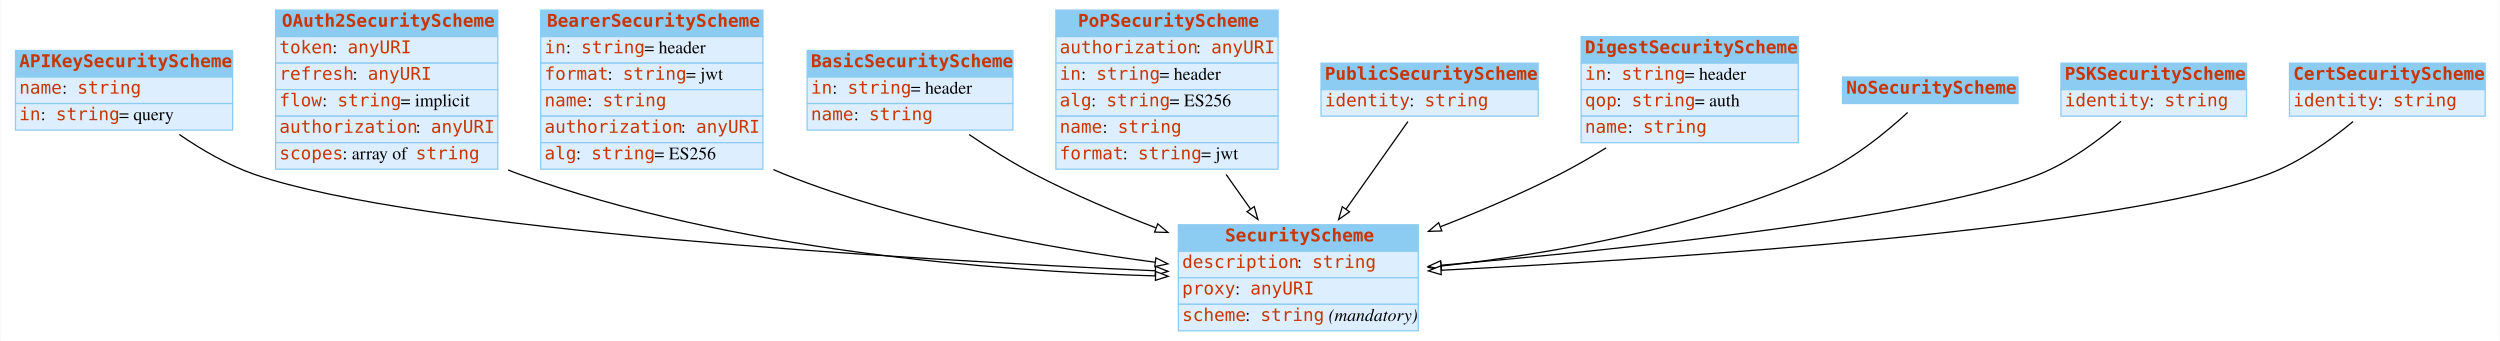
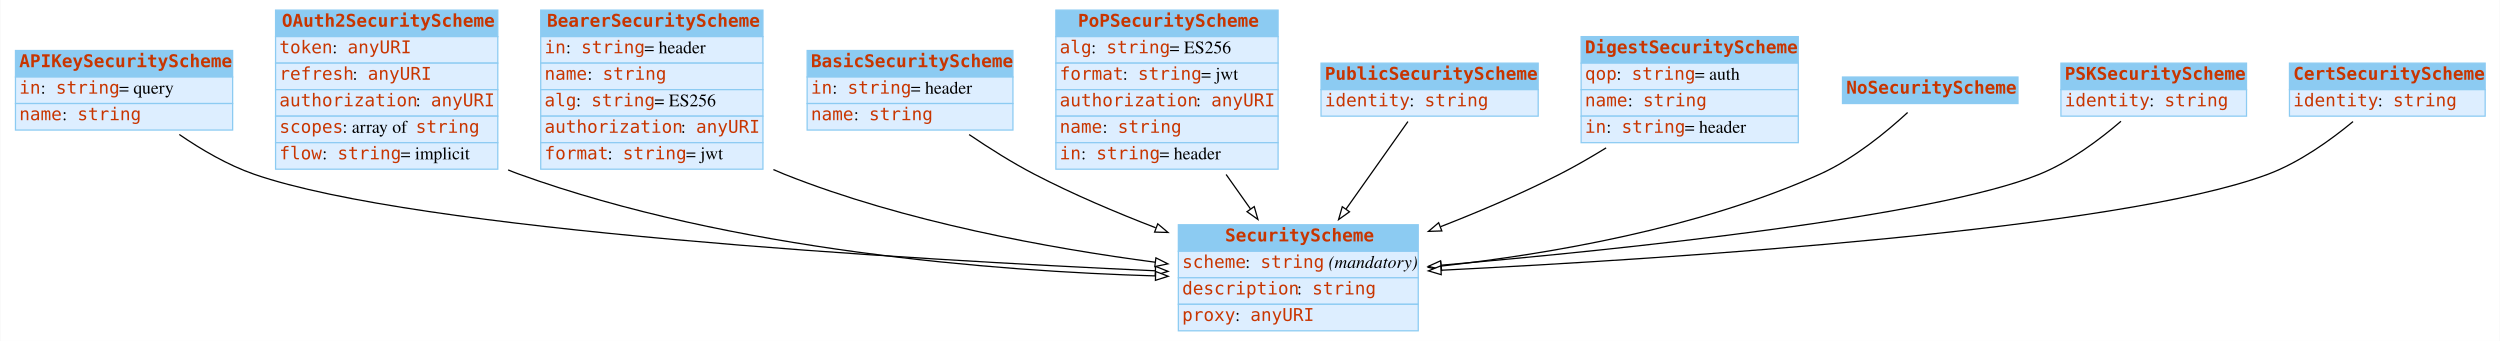
<svg xmlns="http://www.w3.org/2000/svg" width="1980pt" height="270pt" viewBox="0.00 0.00 1979.50 270.00">
  <g id="graph0" class="graph" transform="scale(1 1) rotate(0) translate(4 266)">
    <polygon fill="white" stroke="none" points="-4,4 -4,-266 1975.5,-266 1975.5,4 -4,4" />
    <g id="node1" class="node">
      <polygon fill="#8ccbf2" stroke="none" points="8,-205 8,-226 180,-226 180,-205 8,-205" />
      <polygon fill="none" stroke="#8ccbf2" points="8,-205 8,-226 180,-226 180,-205 8,-205" />
      <text text-anchor="start" x="11" y="-212.8" font-family="mono" font-weight="bold" font-size="14.00" fill="#c83500">APIKeySecurityScheme</text>
      <polygon fill="#ddeeff" stroke="none" points="8,-184 8,-205 180,-205 180,-184 8,-184" />
      <polygon fill="none" stroke="#8ccbf2" points="8,-184 8,-205 180,-205 180,-184 8,-184" />
-       <text text-anchor="start" x="11" y="-191.8" font-family="mono" font-size="14.00" fill="#c83500">name</text>
-       <text text-anchor="start" x="45" y="-191.8" font-family="Times,serif" font-size="14.00"> : </text>
-       <text text-anchor="start" x="57" y="-191.8" font-family="mono" font-size="14.00" fill="#c83500">string</text>
+       <text text-anchor="start" x="11" y="-191.8" font-family="mono" font-size="14.00" fill="#c83500">in</text>
+       <text text-anchor="start" x="28" y="-191.8" font-family="Times,serif" font-size="14.00"> : </text>
+       <text text-anchor="start" x="40" y="-191.8" font-family="mono" font-size="14.00" fill="#c83500">string</text>
+       <text text-anchor="start" x="90" y="-191.8" font-family="Times,serif" font-size="14.00"> = query</text>
      <polygon fill="#ddeeff" stroke="none" points="8,-163 8,-184 180,-184 180,-163 8,-163" />
      <polygon fill="none" stroke="#8ccbf2" points="8,-163 8,-184 180,-184 180,-163 8,-163" />
-       <text text-anchor="start" x="11" y="-170.8" font-family="mono" font-size="14.00" fill="#c83500">in</text>
-       <text text-anchor="start" x="28" y="-170.8" font-family="Times,serif" font-size="14.00"> : </text>
-       <text text-anchor="start" x="40" y="-170.8" font-family="mono" font-size="14.00" fill="#c83500">string</text>
-       <text text-anchor="start" x="90" y="-170.8" font-family="Times,serif" font-size="14.00"> = query</text>
+       <text text-anchor="start" x="11" y="-170.8" font-family="mono" font-size="14.00" fill="#c83500">name</text>
+       <text text-anchor="start" x="45" y="-170.8" font-family="Times,serif" font-size="14.00"> : </text>
+       <text text-anchor="start" x="57" y="-170.8" font-family="mono" font-size="14.00" fill="#c83500">string</text>
    </g>
    <g id="node3" class="node">
      <polygon fill="#8ccbf2" stroke="none" points="929,-67 929,-88 1119,-88 1119,-67 929,-67" />
      <polygon fill="none" stroke="#8ccbf2" points="929,-67 929,-88 1119,-88 1119,-67 929,-67" />
      <text text-anchor="start" x="966" y="-74.8" font-family="mono" font-weight="bold" font-size="14.00" fill="#c83500">SecurityScheme</text>
      <polygon fill="#ddeeff" stroke="none" points="929,-46 929,-67 1119,-67 1119,-46 929,-46" />
      <polygon fill="none" stroke="#8ccbf2" points="929,-46 929,-67 1119,-67 1119,-46 929,-46" />
-       <text text-anchor="start" x="932" y="-53.8" font-family="mono" font-size="14.00" fill="#c83500">description</text>
-       <text text-anchor="start" x="1023" y="-53.8" font-family="Times,serif" font-size="14.00"> : </text>
-       <text text-anchor="start" x="1035" y="-53.8" font-family="mono" font-size="14.00" fill="#c83500">string</text>
+       <text text-anchor="start" x="932" y="-53.8" font-family="mono" font-size="14.00" fill="#c83500">scheme</text>
+       <text text-anchor="start" x="982" y="-53.8" font-family="Times,serif" font-size="14.00"> : </text>
+       <text text-anchor="start" x="994" y="-53.8" font-family="mono" font-size="14.00" fill="#c83500">string</text>
+       <text text-anchor="start" x="1044" y="-53.8" font-family="Times,serif" font-size="14.00"> </text>
+       <text text-anchor="start" x="1048" y="-53.8" font-family="Times,serif" font-style="italic" font-size="14.00">(mandatory)</text>
      <polygon fill="#ddeeff" stroke="none" points="929,-25 929,-46 1119,-46 1119,-25 929,-25" />
      <polygon fill="none" stroke="#8ccbf2" points="929,-25 929,-46 1119,-46 1119,-25 929,-25" />
-       <text text-anchor="start" x="932" y="-32.8" font-family="mono" font-size="14.00" fill="#c83500">proxy</text>
-       <text text-anchor="start" x="974" y="-32.8" font-family="Times,serif" font-size="14.00"> : </text>
-       <text text-anchor="start" x="986" y="-32.8" font-family="mono" font-size="14.00" fill="#c83500">anyURI</text>
+       <text text-anchor="start" x="932" y="-32.8" font-family="mono" font-size="14.00" fill="#c83500">description</text>
+       <text text-anchor="start" x="1023" y="-32.8" font-family="Times,serif" font-size="14.00"> : </text>
+       <text text-anchor="start" x="1035" y="-32.8" font-family="mono" font-size="14.00" fill="#c83500">string</text>
      <polygon fill="#ddeeff" stroke="none" points="929,-4 929,-25 1119,-25 1119,-4 929,-4" />
      <polygon fill="none" stroke="#8ccbf2" points="929,-4 929,-25 1119,-25 1119,-4 929,-4" />
-       <text text-anchor="start" x="932" y="-11.8" font-family="mono" font-size="14.00" fill="#c83500">scheme</text>
-       <text text-anchor="start" x="982" y="-11.8" font-family="Times,serif" font-size="14.00"> : </text>
-       <text text-anchor="start" x="994" y="-11.8" font-family="mono" font-size="14.00" fill="#c83500">string</text>
-       <text text-anchor="start" x="1044" y="-11.8" font-family="Times,serif" font-size="14.00"> </text>
-       <text text-anchor="start" x="1048" y="-11.8" font-family="Times,serif" font-style="italic" font-size="14.00">(mandatory)</text>
-     </g>
-     <g id="edge6" class="edge">
+       <text text-anchor="start" x="932" y="-11.8" font-family="mono" font-size="14.00" fill="#c83500">proxy</text>
+       <text text-anchor="start" x="974" y="-11.8" font-family="Times,serif" font-size="14.00"> : </text>
+       <text text-anchor="start" x="986" y="-11.8" font-family="mono" font-size="14.00" fill="#c83500">anyURI</text>
+     </g>
+     <g id="edge5" class="edge">
      <path fill="none" stroke="black" d="M137.743,-159.48C155.219,-147.485 176.131,-135.236 197,-128 325.886,-83.313 715.665,-60.446 910.539,-51.547" />
      <polygon fill="white" stroke="black" points="910.978,-55.031 920.809,-51.083 910.661,-48.038 910.978,-55.031" />
    </g>
    <g id="node2" class="node">
      <polygon fill="#8ccbf2" stroke="none" points="214,-237 214,-258 390,-258 390,-237 214,-237" />
      <polygon fill="none" stroke="#8ccbf2" points="214,-237 214,-258 390,-258 390,-237 214,-237" />
      <text text-anchor="start" x="219" y="-244.8" font-family="mono" font-weight="bold" font-size="14.00" fill="#c83500">OAuth2SecurityScheme</text>
      <polygon fill="#ddeeff" stroke="none" points="214,-216 214,-237 390,-237 390,-216 214,-216" />
      <polygon fill="none" stroke="#8ccbf2" points="214,-216 214,-237 390,-237 390,-216 214,-216" />
      <text text-anchor="start" x="217" y="-223.8" font-family="mono" font-size="14.00" fill="#c83500">token</text>
      <text text-anchor="start" x="259" y="-223.8" font-family="Times,serif" font-size="14.00"> : </text>
      <text text-anchor="start" x="271" y="-223.8" font-family="mono" font-size="14.00" fill="#c83500">anyURI</text>
      <polygon fill="#ddeeff" stroke="none" points="214,-195 214,-216 390,-216 390,-195 214,-195" />
      <polygon fill="none" stroke="#8ccbf2" points="214,-195 214,-216 390,-216 390,-195 214,-195" />
      <text text-anchor="start" x="217" y="-202.8" font-family="mono" font-size="14.00" fill="#c83500">refresh</text>
      <text text-anchor="start" x="275" y="-202.8" font-family="Times,serif" font-size="14.00"> : </text>
      <text text-anchor="start" x="287" y="-202.8" font-family="mono" font-size="14.00" fill="#c83500">anyURI</text>
      <polygon fill="#ddeeff" stroke="none" points="214,-174 214,-195 390,-195 390,-174 214,-174" />
      <polygon fill="none" stroke="#8ccbf2" points="214,-174 214,-195 390,-195 390,-174 214,-174" />
-       <text text-anchor="start" x="217" y="-181.8" font-family="mono" font-size="14.00" fill="#c83500">flow</text>
-       <text text-anchor="start" x="251" y="-181.8" font-family="Times,serif" font-size="14.00"> : </text>
-       <text text-anchor="start" x="263" y="-181.8" font-family="mono" font-size="14.00" fill="#c83500">string</text>
-       <text text-anchor="start" x="313" y="-181.8" font-family="Times,serif" font-size="14.00"> = implicit</text>
+       <text text-anchor="start" x="217" y="-181.8" font-family="mono" font-size="14.00" fill="#c83500">authorization</text>
+       <text text-anchor="start" x="325" y="-181.8" font-family="Times,serif" font-size="14.00"> : </text>
+       <text text-anchor="start" x="337" y="-181.8" font-family="mono" font-size="14.00" fill="#c83500">anyURI</text>
      <polygon fill="#ddeeff" stroke="none" points="214,-153 214,-174 390,-174 390,-153 214,-153" />
      <polygon fill="none" stroke="#8ccbf2" points="214,-153 214,-174 390,-174 390,-153 214,-153" />
-       <text text-anchor="start" x="217" y="-160.8" font-family="mono" font-size="14.00" fill="#c83500">authorization</text>
-       <text text-anchor="start" x="325" y="-160.8" font-family="Times,serif" font-size="14.00"> : </text>
-       <text text-anchor="start" x="337" y="-160.8" font-family="mono" font-size="14.00" fill="#c83500">anyURI</text>
+       <text text-anchor="start" x="217" y="-160.8" font-family="mono" font-size="14.00" fill="#c83500">scopes</text>
+       <text text-anchor="start" x="267" y="-160.8" font-family="Times,serif" font-size="14.00"> : array of </text>
+       <text text-anchor="start" x="325" y="-160.8" font-family="mono" font-size="14.00" fill="#c83500">string</text>
      <polygon fill="#ddeeff" stroke="none" points="214,-132 214,-153 390,-153 390,-132 214,-132" />
      <polygon fill="none" stroke="#8ccbf2" points="214,-132 214,-153 390,-153 390,-132 214,-132" />
-       <text text-anchor="start" x="217" y="-139.8" font-family="mono" font-size="14.00" fill="#c83500">scopes</text>
-       <text text-anchor="start" x="267" y="-139.8" font-family="Times,serif" font-size="14.00"> : array of </text>
-       <text text-anchor="start" x="325" y="-139.8" font-family="mono" font-size="14.00" fill="#c83500">string</text>
-     </g>
-     <g id="edge1" class="edge">
+       <text text-anchor="start" x="217" y="-139.8" font-family="mono" font-size="14.00" fill="#c83500">flow</text>
+       <text text-anchor="start" x="251" y="-139.8" font-family="Times,serif" font-size="14.00"> : </text>
+       <text text-anchor="start" x="263" y="-139.8" font-family="mono" font-size="14.00" fill="#c83500">string</text>
+       <text text-anchor="start" x="313" y="-139.8" font-family="Times,serif" font-size="14.00"> = implicit</text>
+     </g>
+     <g id="edge4" class="edge">
      <path fill="none" stroke="black" d="M398.186,-131.437C401.122,-130.209 404.063,-129.058 407,-128 575.48,-67.292 784.461,-51.241 910.857,-47.468" />
      <polygon fill="white" stroke="black" points="911.043,-50.965 920.942,-47.188 910.848,-43.968 911.043,-50.965" />
    </g>
    <g id="node4" class="node">
      <polygon fill="#8ccbf2" stroke="none" points="424,-237 424,-258 600,-258 600,-237 424,-237" />
      <polygon fill="none" stroke="#8ccbf2" points="424,-237 424,-258 600,-258 600,-237 424,-237" />
      <text text-anchor="start" x="429" y="-244.8" font-family="mono" font-weight="bold" font-size="14.00" fill="#c83500">BearerSecurityScheme</text>
      <polygon fill="#ddeeff" stroke="none" points="424,-216 424,-237 600,-237 600,-216 424,-216" />
      <polygon fill="none" stroke="#8ccbf2" points="424,-216 424,-237 600,-237 600,-216 424,-216" />
      <text text-anchor="start" x="427" y="-223.8" font-family="mono" font-size="14.00" fill="#c83500">in</text>
      <text text-anchor="start" x="444" y="-223.8" font-family="Times,serif" font-size="14.00"> : </text>
      <text text-anchor="start" x="456" y="-223.8" font-family="mono" font-size="14.00" fill="#c83500">string</text>
      <text text-anchor="start" x="506" y="-223.8" font-family="Times,serif" font-size="14.00"> = header</text>
      <polygon fill="#ddeeff" stroke="none" points="424,-195 424,-216 600,-216 600,-195 424,-195" />
      <polygon fill="none" stroke="#8ccbf2" points="424,-195 424,-216 600,-216 600,-195 424,-195" />
-       <text text-anchor="start" x="427" y="-202.8" font-family="mono" font-size="14.00" fill="#c83500">format</text>
-       <text text-anchor="start" x="477" y="-202.8" font-family="Times,serif" font-size="14.00"> : </text>
-       <text text-anchor="start" x="489" y="-202.8" font-family="mono" font-size="14.00" fill="#c83500">string</text>
-       <text text-anchor="start" x="539" y="-202.8" font-family="Times,serif" font-size="14.00"> = jwt</text>
+       <text text-anchor="start" x="427" y="-202.8" font-family="mono" font-size="14.00" fill="#c83500">name</text>
+       <text text-anchor="start" x="461" y="-202.8" font-family="Times,serif" font-size="14.00"> : </text>
+       <text text-anchor="start" x="473" y="-202.8" font-family="mono" font-size="14.00" fill="#c83500">string</text>
      <polygon fill="#ddeeff" stroke="none" points="424,-174 424,-195 600,-195 600,-174 424,-174" />
      <polygon fill="none" stroke="#8ccbf2" points="424,-174 424,-195 600,-195 600,-174 424,-174" />
-       <text text-anchor="start" x="427" y="-181.8" font-family="mono" font-size="14.00" fill="#c83500">name</text>
-       <text text-anchor="start" x="461" y="-181.8" font-family="Times,serif" font-size="14.00"> : </text>
-       <text text-anchor="start" x="473" y="-181.8" font-family="mono" font-size="14.00" fill="#c83500">string</text>
+       <text text-anchor="start" x="427" y="-181.8" font-family="mono" font-size="14.00" fill="#c83500">alg</text>
+       <text text-anchor="start" x="452" y="-181.8" font-family="Times,serif" font-size="14.00"> : </text>
+       <text text-anchor="start" x="464" y="-181.8" font-family="mono" font-size="14.00" fill="#c83500">string</text>
+       <text text-anchor="start" x="514" y="-181.8" font-family="Times,serif" font-size="14.00"> = ES256</text>
      <polygon fill="#ddeeff" stroke="none" points="424,-153 424,-174 600,-174 600,-153 424,-153" />
      <polygon fill="none" stroke="#8ccbf2" points="424,-153 424,-174 600,-174 600,-153 424,-153" />
      <text text-anchor="start" x="427" y="-160.8" font-family="mono" font-size="14.00" fill="#c83500">authorization</text>
      <text text-anchor="start" x="535" y="-160.8" font-family="Times,serif" font-size="14.00"> : </text>
      <text text-anchor="start" x="547" y="-160.8" font-family="mono" font-size="14.00" fill="#c83500">anyURI</text>
      <polygon fill="#ddeeff" stroke="none" points="424,-132 424,-153 600,-153 600,-132 424,-132" />
      <polygon fill="none" stroke="#8ccbf2" points="424,-132 424,-153 600,-153 600,-132 424,-132" />
-       <text text-anchor="start" x="427" y="-139.8" font-family="mono" font-size="14.00" fill="#c83500">alg</text>
-       <text text-anchor="start" x="452" y="-139.8" font-family="Times,serif" font-size="14.00"> : </text>
-       <text text-anchor="start" x="464" y="-139.8" font-family="mono" font-size="14.00" fill="#c83500">string</text>
-       <text text-anchor="start" x="514" y="-139.8" font-family="Times,serif" font-size="14.00"> = ES256</text>
-     </g>
-     <g id="edge2" class="edge">
+       <text text-anchor="start" x="427" y="-139.8" font-family="mono" font-size="14.00" fill="#c83500">format</text>
+       <text text-anchor="start" x="477" y="-139.8" font-family="Times,serif" font-size="14.00"> : </text>
+       <text text-anchor="start" x="489" y="-139.8" font-family="mono" font-size="14.00" fill="#c83500">string</text>
+       <text text-anchor="start" x="539" y="-139.8" font-family="Times,serif" font-size="14.00"> = jwt</text>
+     </g>
+     <g id="edge3" class="edge">
      <path fill="none" stroke="black" d="M608.283,-131.694C611.19,-130.39 614.099,-129.155 617,-128 712.198,-90.108 827.234,-69.319 910.686,-58.324" />
      <polygon fill="white" stroke="black" points="911.233,-61.782 920.703,-57.031 910.337,-54.84 911.233,-61.782" />
    </g>
    <g id="node5" class="node">
      <polygon fill="#8ccbf2" stroke="none" points="635,-205 635,-226 798,-226 798,-205 635,-205" />
      <polygon fill="none" stroke="#8ccbf2" points="635,-205 635,-226 798,-226 798,-205 635,-205" />
      <text text-anchor="start" x="638" y="-212.8" font-family="mono" font-weight="bold" font-size="14.00" fill="#c83500">BasicSecurityScheme</text>
      <polygon fill="#ddeeff" stroke="none" points="635,-184 635,-205 798,-205 798,-184 635,-184" />
      <polygon fill="none" stroke="#8ccbf2" points="635,-184 635,-205 798,-205 798,-184 635,-184" />
      <text text-anchor="start" x="638" y="-191.8" font-family="mono" font-size="14.00" fill="#c83500">in</text>
      <text text-anchor="start" x="655" y="-191.8" font-family="Times,serif" font-size="14.00"> : </text>
      <text text-anchor="start" x="667" y="-191.8" font-family="mono" font-size="14.00" fill="#c83500">string</text>
      <text text-anchor="start" x="717" y="-191.8" font-family="Times,serif" font-size="14.00"> = header</text>
      <polygon fill="#ddeeff" stroke="none" points="635,-163 635,-184 798,-184 798,-163 635,-163" />
      <polygon fill="none" stroke="#8ccbf2" points="635,-163 635,-184 798,-184 798,-163 635,-163" />
      <text text-anchor="start" x="638" y="-170.8" font-family="mono" font-size="14.00" fill="#c83500">name</text>
      <text text-anchor="start" x="672" y="-170.8" font-family="Times,serif" font-size="14.00"> : </text>
      <text text-anchor="start" x="684" y="-170.8" font-family="mono" font-size="14.00" fill="#c83500">string</text>
    </g>
    <g id="edge9" class="edge">
      <path fill="none" stroke="black" d="M763.301,-159.421C779.269,-148.583 797.492,-137.09 815,-128 845.282,-112.278 879.338,-97.824 911.03,-85.614" />
      <polygon fill="white" stroke="black" points="912.685,-88.729 920.783,-81.897 910.192,-82.188 912.685,-88.729" />
    </g>
    <g id="node6" class="node">
      <polygon fill="#8ccbf2" stroke="none" points="832,-237 832,-258 1008,-258 1008,-237 832,-237" />
      <polygon fill="none" stroke="#8ccbf2" points="832,-237 832,-258 1008,-258 1008,-237 832,-237" />
      <text text-anchor="start" x="849.5" y="-244.8" font-family="mono" font-weight="bold" font-size="14.00" fill="#c83500">PoPSecurityScheme</text>
      <polygon fill="#ddeeff" stroke="none" points="832,-216 832,-237 1008,-237 1008,-216 832,-216" />
      <polygon fill="none" stroke="#8ccbf2" points="832,-216 832,-237 1008,-237 1008,-216 832,-216" />
-       <text text-anchor="start" x="835" y="-223.8" font-family="mono" font-size="14.00" fill="#c83500">authorization</text>
-       <text text-anchor="start" x="943" y="-223.8" font-family="Times,serif" font-size="14.00"> : </text>
-       <text text-anchor="start" x="955" y="-223.8" font-family="mono" font-size="14.00" fill="#c83500">anyURI</text>
+       <text text-anchor="start" x="835" y="-223.8" font-family="mono" font-size="14.00" fill="#c83500">alg</text>
+       <text text-anchor="start" x="860" y="-223.8" font-family="Times,serif" font-size="14.00"> : </text>
+       <text text-anchor="start" x="872" y="-223.8" font-family="mono" font-size="14.00" fill="#c83500">string</text>
+       <text text-anchor="start" x="922" y="-223.8" font-family="Times,serif" font-size="14.00"> = ES256</text>
      <polygon fill="#ddeeff" stroke="none" points="832,-195 832,-216 1008,-216 1008,-195 832,-195" />
      <polygon fill="none" stroke="#8ccbf2" points="832,-195 832,-216 1008,-216 1008,-195 832,-195" />
-       <text text-anchor="start" x="835" y="-202.8" font-family="mono" font-size="14.00" fill="#c83500">in</text>
-       <text text-anchor="start" x="852" y="-202.8" font-family="Times,serif" font-size="14.00"> : </text>
-       <text text-anchor="start" x="864" y="-202.8" font-family="mono" font-size="14.00" fill="#c83500">string</text>
-       <text text-anchor="start" x="914" y="-202.8" font-family="Times,serif" font-size="14.00"> = header</text>
+       <text text-anchor="start" x="835" y="-202.8" font-family="mono" font-size="14.00" fill="#c83500">format</text>
+       <text text-anchor="start" x="885" y="-202.8" font-family="Times,serif" font-size="14.00"> : </text>
+       <text text-anchor="start" x="897" y="-202.8" font-family="mono" font-size="14.00" fill="#c83500">string</text>
+       <text text-anchor="start" x="947" y="-202.8" font-family="Times,serif" font-size="14.00"> = jwt</text>
      <polygon fill="#ddeeff" stroke="none" points="832,-174 832,-195 1008,-195 1008,-174 832,-174" />
      <polygon fill="none" stroke="#8ccbf2" points="832,-174 832,-195 1008,-195 1008,-174 832,-174" />
-       <text text-anchor="start" x="835" y="-181.8" font-family="mono" font-size="14.00" fill="#c83500">alg</text>
-       <text text-anchor="start" x="860" y="-181.8" font-family="Times,serif" font-size="14.00"> : </text>
-       <text text-anchor="start" x="872" y="-181.8" font-family="mono" font-size="14.00" fill="#c83500">string</text>
-       <text text-anchor="start" x="922" y="-181.8" font-family="Times,serif" font-size="14.00"> = ES256</text>
+       <text text-anchor="start" x="835" y="-181.8" font-family="mono" font-size="14.00" fill="#c83500">authorization</text>
+       <text text-anchor="start" x="943" y="-181.8" font-family="Times,serif" font-size="14.00"> : </text>
+       <text text-anchor="start" x="955" y="-181.8" font-family="mono" font-size="14.00" fill="#c83500">anyURI</text>
      <polygon fill="#ddeeff" stroke="none" points="832,-153 832,-174 1008,-174 1008,-153 832,-153" />
      <polygon fill="none" stroke="#8ccbf2" points="832,-153 832,-174 1008,-174 1008,-153 832,-153" />
      <text text-anchor="start" x="835" y="-160.8" font-family="mono" font-size="14.00" fill="#c83500">name</text>
      <text text-anchor="start" x="869" y="-160.8" font-family="Times,serif" font-size="14.00"> : </text>
      <text text-anchor="start" x="881" y="-160.8" font-family="mono" font-size="14.00" fill="#c83500">string</text>
      <polygon fill="#ddeeff" stroke="none" points="832,-132 832,-153 1008,-153 1008,-132 832,-132" />
      <polygon fill="none" stroke="#8ccbf2" points="832,-132 832,-153 1008,-153 1008,-132 832,-132" />
-       <text text-anchor="start" x="835" y="-139.8" font-family="mono" font-size="14.00" fill="#c83500">format</text>
-       <text text-anchor="start" x="885" y="-139.8" font-family="Times,serif" font-size="14.00"> : </text>
-       <text text-anchor="start" x="897" y="-139.8" font-family="mono" font-size="14.00" fill="#c83500">string</text>
-       <text text-anchor="start" x="947" y="-139.8" font-family="Times,serif" font-size="14.00"> = jwt</text>
-     </g>
-     <g id="edge3" class="edge">
+       <text text-anchor="start" x="835" y="-139.8" font-family="mono" font-size="14.00" fill="#c83500">in</text>
+       <text text-anchor="start" x="852" y="-139.8" font-family="Times,serif" font-size="14.00"> : </text>
+       <text text-anchor="start" x="864" y="-139.8" font-family="mono" font-size="14.00" fill="#c83500">string</text>
+       <text text-anchor="start" x="914" y="-139.8" font-family="Times,serif" font-size="14.00"> = header</text>
+     </g>
+     <g id="edge2" class="edge">
      <path fill="none" stroke="black" d="M966.828,-127.811C973.283,-118.686 979.846,-109.41 986.113,-100.552" />
      <polygon fill="white" stroke="black" points="989.099,-102.391 992.018,-92.206 983.385,-98.348 989.099,-102.391" />
    </g>
    <g id="node7" class="node">
      <polygon fill="#8ccbf2" stroke="none" points="1042,-195 1042,-216 1214,-216 1214,-195 1042,-195" />
      <polygon fill="none" stroke="#8ccbf2" points="1042,-195 1042,-216 1214,-216 1214,-195 1042,-195" />
      <text text-anchor="start" x="1045" y="-202.8" font-family="mono" font-weight="bold" font-size="14.00" fill="#c83500">PublicSecurityScheme</text>
      <polygon fill="#ddeeff" stroke="none" points="1042,-174 1042,-195 1214,-195 1214,-174 1042,-174" />
      <polygon fill="none" stroke="#8ccbf2" points="1042,-174 1042,-195 1214,-195 1214,-174 1042,-174" />
      <text text-anchor="start" x="1045" y="-181.8" font-family="mono" font-size="14.00" fill="#c83500">identity</text>
      <text text-anchor="start" x="1112" y="-181.8" font-family="Times,serif" font-size="14.00"> : </text>
      <text text-anchor="start" x="1124" y="-181.8" font-family="mono" font-size="14.00" fill="#c83500">string</text>
    </g>
    <g id="edge10" class="edge">
      <path fill="none" stroke="black" d="M1110.83,-169.726C1097.51,-150.906 1078.56,-124.116 1061.76,-100.366" />
      <polygon fill="white" stroke="black" points="1064.55,-98.252 1055.91,-92.11 1058.83,-102.295 1064.55,-98.252" />
    </g>
    <g id="node8" class="node">
      <polygon fill="#8ccbf2" stroke="none" points="1248,-216 1248,-237 1420,-237 1420,-216 1248,-216" />
      <polygon fill="none" stroke="#8ccbf2" points="1248,-216 1248,-237 1420,-237 1420,-216 1248,-216" />
      <text text-anchor="start" x="1251" y="-223.8" font-family="mono" font-weight="bold" font-size="14.00" fill="#c83500">DigestSecurityScheme</text>
      <polygon fill="#ddeeff" stroke="none" points="1248,-195 1248,-216 1420,-216 1420,-195 1248,-195" />
      <polygon fill="none" stroke="#8ccbf2" points="1248,-195 1248,-216 1420,-216 1420,-195 1248,-195" />
-       <text text-anchor="start" x="1251" y="-202.8" font-family="mono" font-size="14.00" fill="#c83500">in</text>
-       <text text-anchor="start" x="1268" y="-202.8" font-family="Times,serif" font-size="14.00"> : </text>
-       <text text-anchor="start" x="1280" y="-202.8" font-family="mono" font-size="14.00" fill="#c83500">string</text>
-       <text text-anchor="start" x="1330" y="-202.8" font-family="Times,serif" font-size="14.00"> = header</text>
+       <text text-anchor="start" x="1251" y="-202.8" font-family="mono" font-size="14.00" fill="#c83500">qop</text>
+       <text text-anchor="start" x="1276" y="-202.8" font-family="Times,serif" font-size="14.00"> : </text>
+       <text text-anchor="start" x="1288" y="-202.8" font-family="mono" font-size="14.00" fill="#c83500">string</text>
+       <text text-anchor="start" x="1338" y="-202.8" font-family="Times,serif" font-size="14.00"> = auth</text>
      <polygon fill="#ddeeff" stroke="none" points="1248,-174 1248,-195 1420,-195 1420,-174 1248,-174" />
      <polygon fill="none" stroke="#8ccbf2" points="1248,-174 1248,-195 1420,-195 1420,-174 1248,-174" />
-       <text text-anchor="start" x="1251" y="-181.8" font-family="mono" font-size="14.00" fill="#c83500">qop</text>
-       <text text-anchor="start" x="1276" y="-181.8" font-family="Times,serif" font-size="14.00"> : </text>
-       <text text-anchor="start" x="1288" y="-181.8" font-family="mono" font-size="14.00" fill="#c83500">string</text>
-       <text text-anchor="start" x="1338" y="-181.8" font-family="Times,serif" font-size="14.00"> = auth</text>
+       <text text-anchor="start" x="1251" y="-181.8" font-family="mono" font-size="14.00" fill="#c83500">name</text>
+       <text text-anchor="start" x="1285" y="-181.8" font-family="Times,serif" font-size="14.00"> : </text>
+       <text text-anchor="start" x="1297" y="-181.8" font-family="mono" font-size="14.00" fill="#c83500">string</text>
      <polygon fill="#ddeeff" stroke="none" points="1248,-153 1248,-174 1420,-174 1420,-153 1248,-153" />
      <polygon fill="none" stroke="#8ccbf2" points="1248,-153 1248,-174 1420,-174 1420,-153 1248,-153" />
-       <text text-anchor="start" x="1251" y="-160.8" font-family="mono" font-size="14.00" fill="#c83500">name</text>
-       <text text-anchor="start" x="1285" y="-160.8" font-family="Times,serif" font-size="14.00"> : </text>
-       <text text-anchor="start" x="1297" y="-160.8" font-family="mono" font-size="14.00" fill="#c83500">string</text>
+       <text text-anchor="start" x="1251" y="-160.8" font-family="mono" font-size="14.00" fill="#c83500">in</text>
+       <text text-anchor="start" x="1268" y="-160.8" font-family="Times,serif" font-size="14.00"> : </text>
+       <text text-anchor="start" x="1280" y="-160.8" font-family="mono" font-size="14.00" fill="#c83500">string</text>
+       <text text-anchor="start" x="1330" y="-160.8" font-family="Times,serif" font-size="14.00"> = header</text>
    </g>
    <g id="edge8" class="edge">
      <path fill="none" stroke="black" d="M1267.81,-148.902C1255.8,-141.497 1243.2,-134.221 1231,-128 1201.17,-112.792 1167.77,-98.587 1136.66,-86.453" />
      <polygon fill="white" stroke="black" points="1137.68,-83.093 1127.09,-82.755 1135.16,-89.623 1137.68,-83.093" />
    </g>
    <g id="node9" class="node">
      <polygon fill="#8ccbf2" stroke="none" points="1455,-184 1455,-205 1594,-205 1594,-184 1455,-184" />
      <polygon fill="none" stroke="#8ccbf2" points="1455,-184 1455,-205 1594,-205 1594,-184 1455,-184" />
      <text text-anchor="start" x="1458" y="-191.8" font-family="mono" font-weight="bold" font-size="14.00" fill="#c83500">NoSecurityScheme</text>
    </g>
-     <g id="edge7" class="edge">
+     <g id="edge6" class="edge">
      <path fill="none" stroke="black" d="M1506.58,-176.899C1490.05,-161.678 1463.82,-140.018 1437,-128 1341.11,-85.027 1222.63,-64.773 1137.19,-55.275" />
      <polygon fill="white" stroke="black" points="1137.52,-51.79 1127.21,-54.196 1136.77,-58.75 1137.52,-51.79" />
    </g>
    <g id="node10" class="node">
      <polygon fill="#8ccbf2" stroke="none" points="1628,-195 1628,-216 1775,-216 1775,-195 1628,-195" />
      <polygon fill="none" stroke="#8ccbf2" points="1628,-195 1628,-216 1775,-216 1775,-195 1628,-195" />
      <text text-anchor="start" x="1631" y="-202.8" font-family="mono" font-weight="bold" font-size="14.00" fill="#c83500">PSKSecurityScheme</text>
      <polygon fill="#ddeeff" stroke="none" points="1628,-174 1628,-195 1775,-195 1775,-174 1628,-174" />
      <polygon fill="none" stroke="#8ccbf2" points="1628,-174 1628,-195 1775,-195 1775,-174 1628,-174" />
      <text text-anchor="start" x="1631" y="-181.8" font-family="mono" font-size="14.00" fill="#c83500">identity</text>
      <text text-anchor="start" x="1698" y="-181.8" font-family="Times,serif" font-size="14.00"> : </text>
      <text text-anchor="start" x="1710" y="-181.8" font-family="mono" font-size="14.00" fill="#c83500">string</text>
    </g>
-     <g id="edge5" class="edge">
+     <g id="edge1" class="edge">
      <path fill="none" stroke="black" d="M1675.56,-169.961C1658.59,-155.376 1635.06,-137.749 1611,-128 1527.43,-94.142 1283.08,-68.674 1137.32,-55.98" />
      <polygon fill="white" stroke="black" points="1137.27,-52.462 1127,-55.089 1136.66,-59.437 1137.27,-52.462" />
    </g>
    <g id="node11" class="node">
      <polygon fill="#8ccbf2" stroke="none" points="1809,-195 1809,-216 1964,-216 1964,-195 1809,-195" />
      <polygon fill="none" stroke="#8ccbf2" points="1809,-195 1809,-216 1964,-216 1964,-195 1809,-195" />
      <text text-anchor="start" x="1812" y="-202.8" font-family="mono" font-weight="bold" font-size="14.00" fill="#c83500">CertSecurityScheme</text>
      <polygon fill="#ddeeff" stroke="none" points="1809,-174 1809,-195 1964,-195 1964,-174 1809,-174" />
      <polygon fill="none" stroke="#8ccbf2" points="1809,-174 1809,-195 1964,-195 1964,-174 1809,-174" />
      <text text-anchor="start" x="1812" y="-181.8" font-family="mono" font-size="14.00" fill="#c83500">identity</text>
      <text text-anchor="start" x="1879" y="-181.8" font-family="Times,serif" font-size="14.00"> : </text>
      <text text-anchor="start" x="1891" y="-181.8" font-family="mono" font-size="14.00" fill="#c83500">string</text>
    </g>
-     <g id="edge4" class="edge">
+     <g id="edge7" class="edge">
      <path fill="none" stroke="black" d="M1859.35,-169.708C1841.6,-155.022 1817.02,-137.378 1792,-128 1674.95,-84.126 1320.93,-61.191 1137.27,-51.97" />
      <polygon fill="white" stroke="black" points="1137.2,-48.462 1127.04,-51.462 1136.85,-55.453 1137.2,-48.462" />
    </g>
  </g>
</svg>
